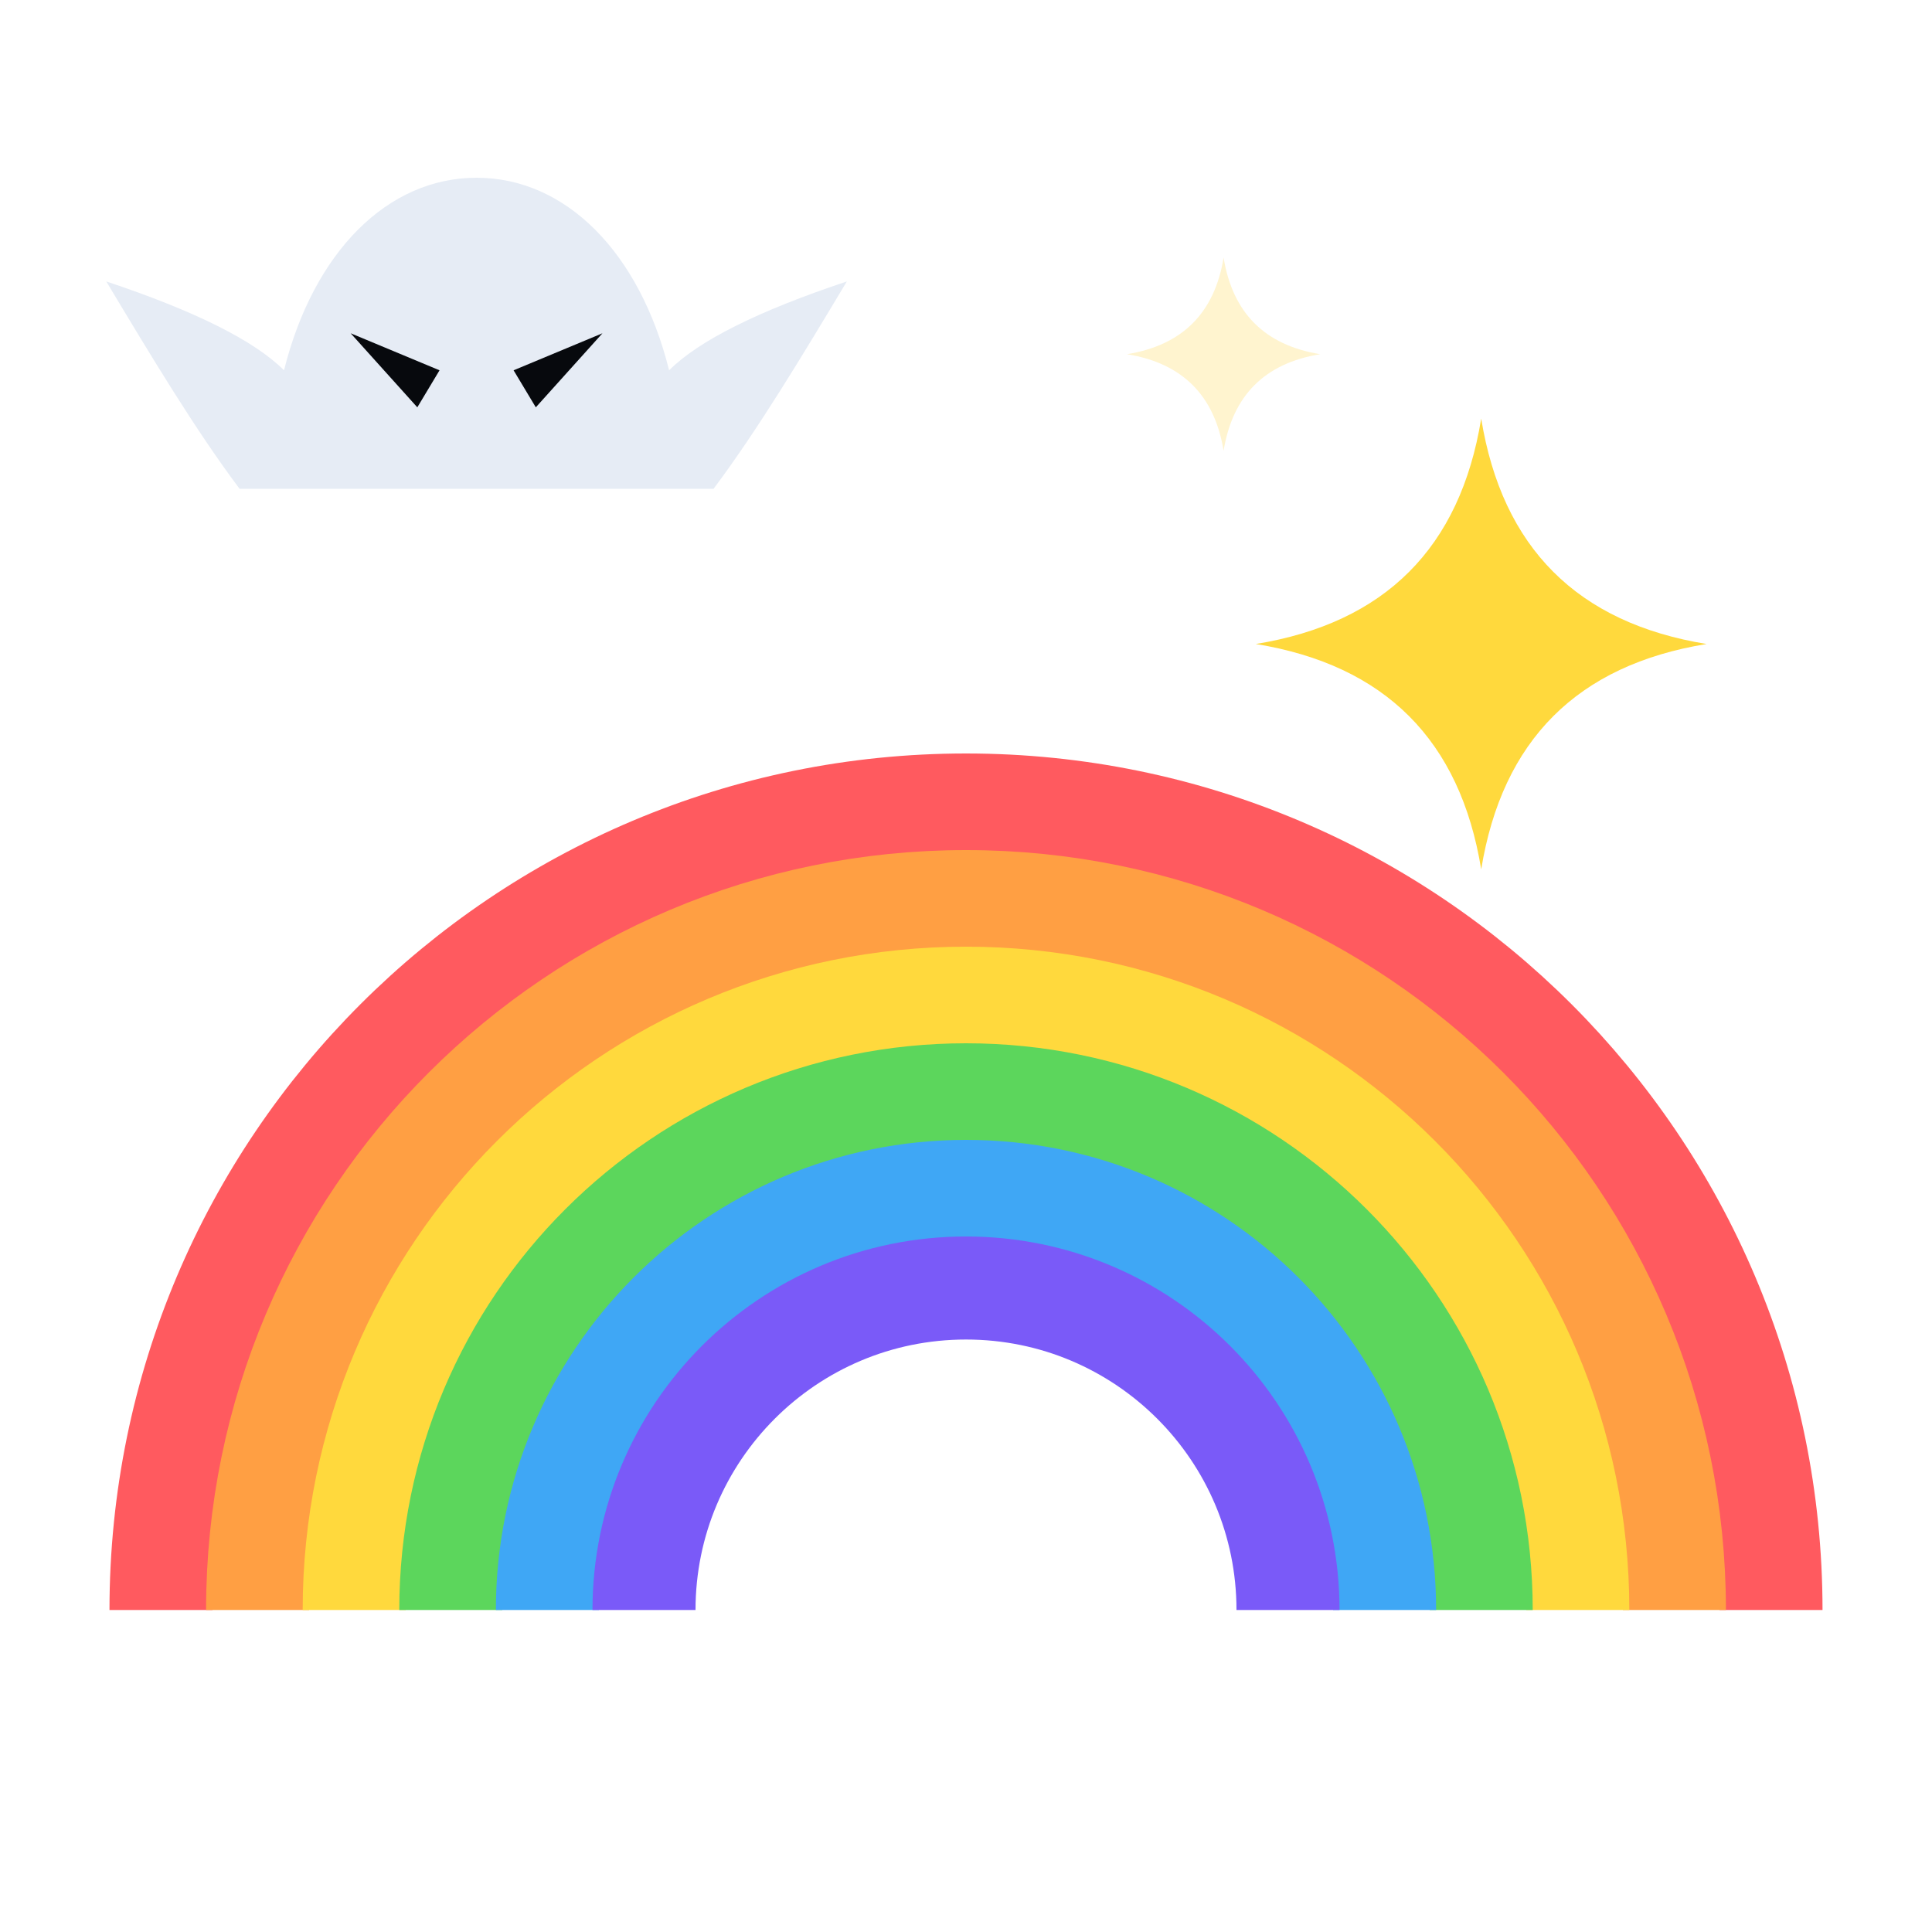
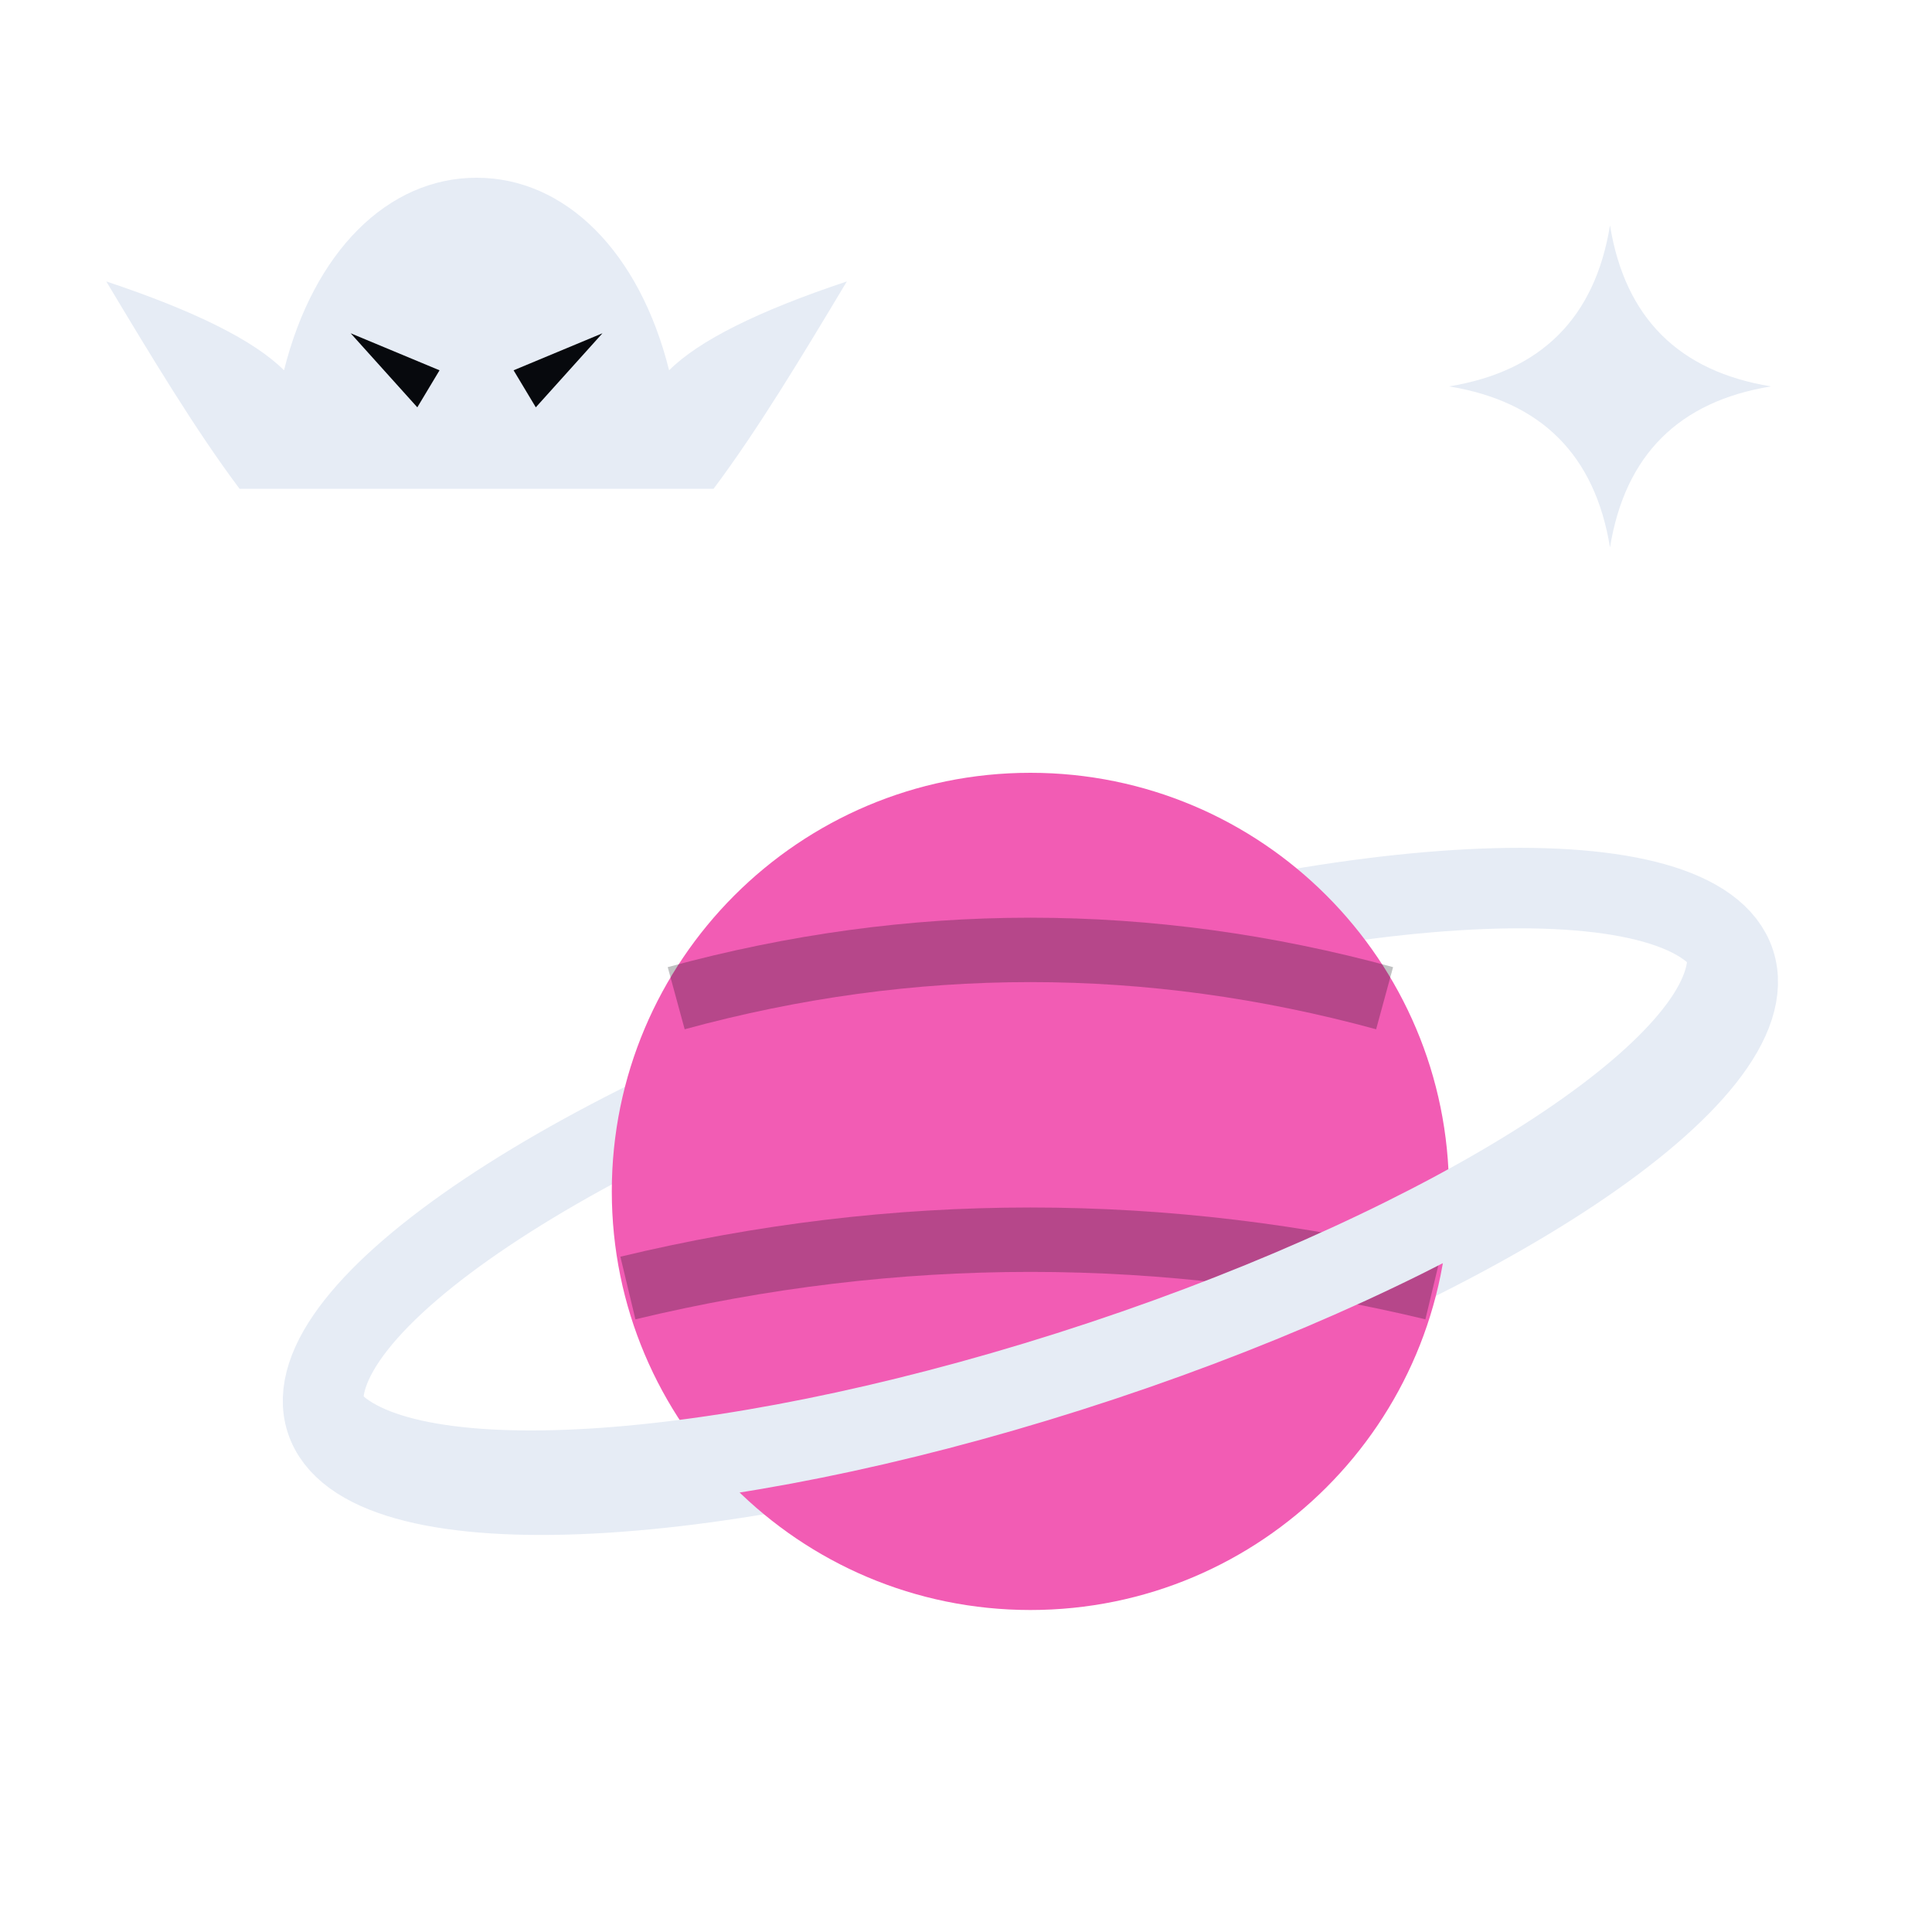
<svg xmlns="http://www.w3.org/2000/svg" viewBox="0 0 120 120" width="120" height="120">
-   <path d="M10 100 A50 50 0 0 1 110 100" fill="none" stroke="#FF5A5F" stroke-width="6.4" />
-   <path d="M16 100 A44 44 0 0 1 104 100" fill="none" stroke="#FF9F43" stroke-width="6.4" />
-   <path d="M22 100 A38 38 0 0 1 98 100" fill="none" stroke="#FFD93D" stroke-width="6.4" />
-   <path d="M28 100 A32 32 0 0 1 92 100" fill="none" stroke="#5CD65C" stroke-width="6.4" />
-   <path d="M34 100 A26 26 0 0 1 86 100" fill="none" stroke="#3FA7F5" stroke-width="6.4" />
-   <path d="M40 100 A20 20 0 0 1 80 100" fill="none" stroke="#7A5AF8" stroke-width="6.4" />
-   <path d="M92 26 Q93.96 38.04 106 40 Q93.96 41.96 92 54 Q90.04 41.96 78 40 Q90.04 38.04 92 26 Z" fill="#FFD93D" />
-   <path d="M76 16 Q76.84 21.16 82 22 Q76.84 22.84 76 28 Q75.16 22.84 70 22 Q75.16 21.16 76 16 Z" fill="#FFF4CF" />
+   <ellipse cx="64" cy="74" rx="46" ry="13" transform="rotate(-18 64 74)" fill="none" stroke="#E6ECF5" stroke-width="5" />
+   <circle cx="64" cy="74" r="26" fill="#F25CB4" />
+   <path d="M42 62 Q64 56 86 62" fill="none" stroke="#07090D" stroke-opacity="0.25" stroke-width="4" />
+   <path d="M39 80 Q64 74 89 80" fill="none" stroke="#07090D" stroke-opacity="0.25" stroke-width="4" />
+   <path d="M20.7 88.4 A46 13 -18 0 0 107.3 59.6" transform="rotate(0)" fill="none" stroke="#E6ECF5" stroke-width="5" />
+   <path d="M100 14 Q101.4 22.6 110 24 Q101.4 25.4 100 34 Q98.6 25.4 90 24 Q98.6 22.6 100 14 Z" fill="#E6ECF5" />
  <g transform="translate(2,0) scale(0.46)">
    <path d="M28 66 C22 58 16 48 10 38 C22 42 30 46 34 50 C38 34 48 24 60 24 C72 24 82 34 86 50 C90 46 98 42 110 38 C104 48 98 58 92 66 Z" fill="#E6ECF5" />
    <path d="M43 45 L55 50 L52 55 Z" fill="#07090D" />
    <path d="M77 45 L65 50 L68 55 Z" fill="#07090D" />
  </g>
</svg>
